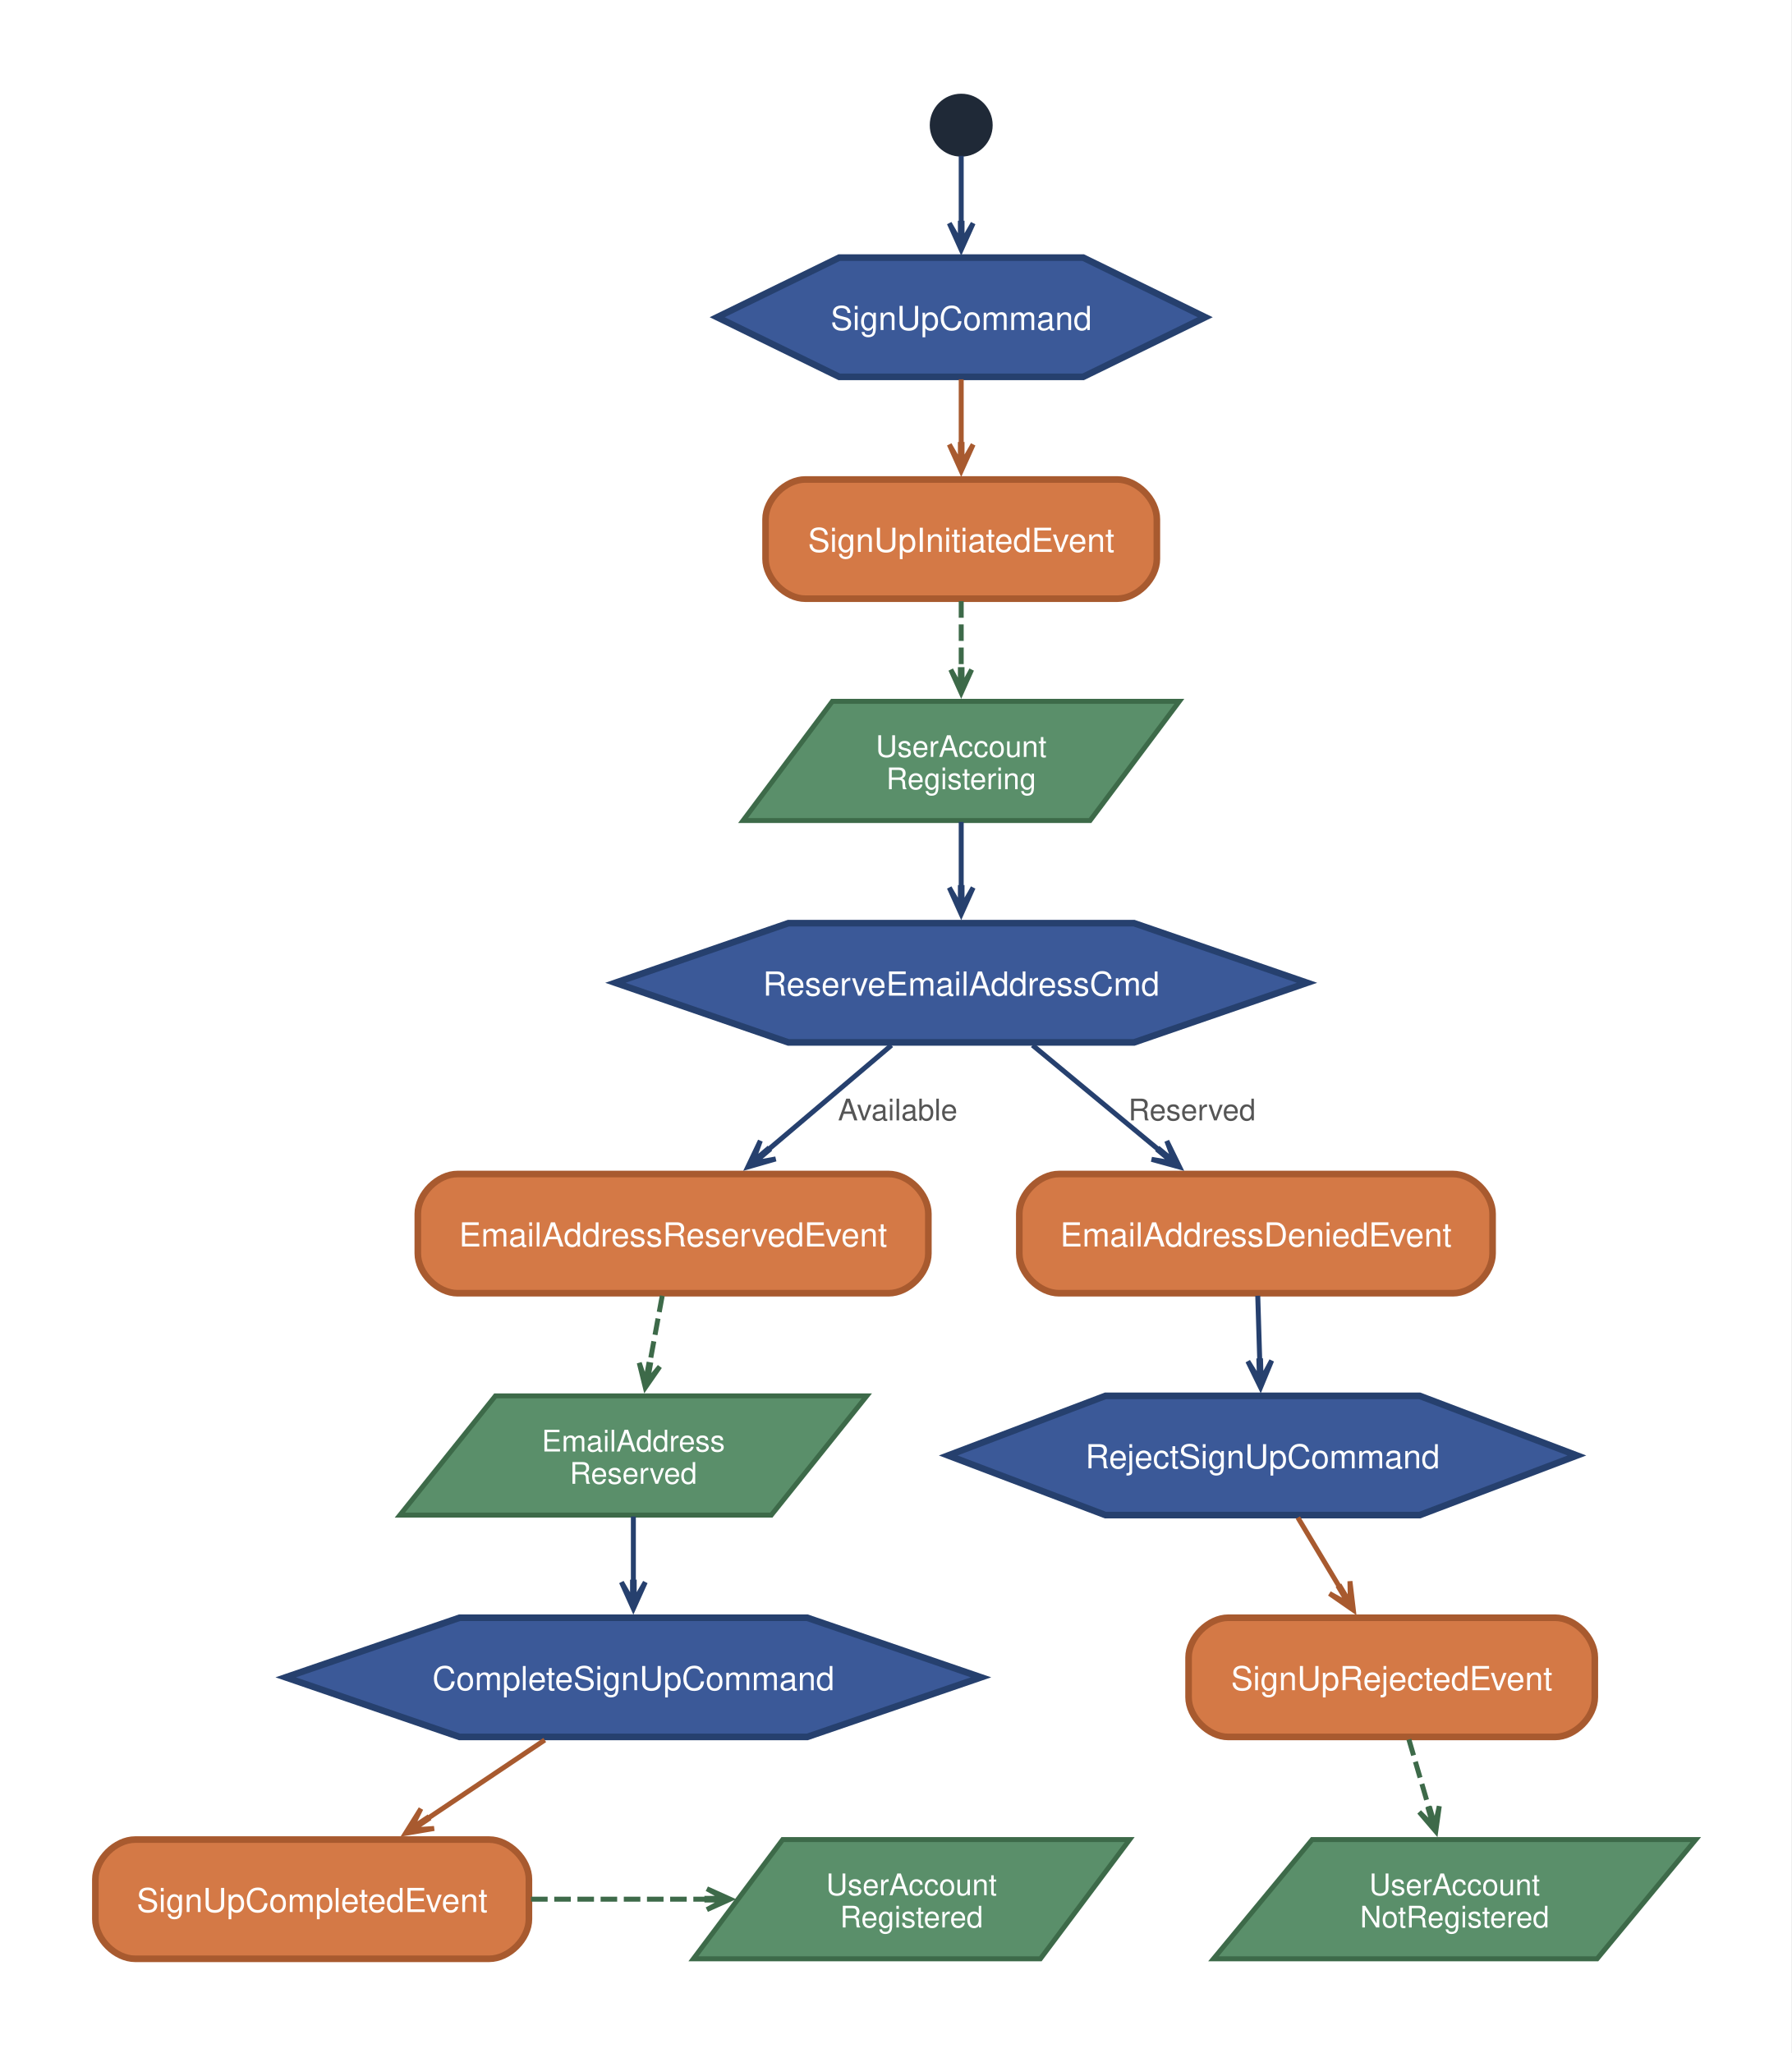
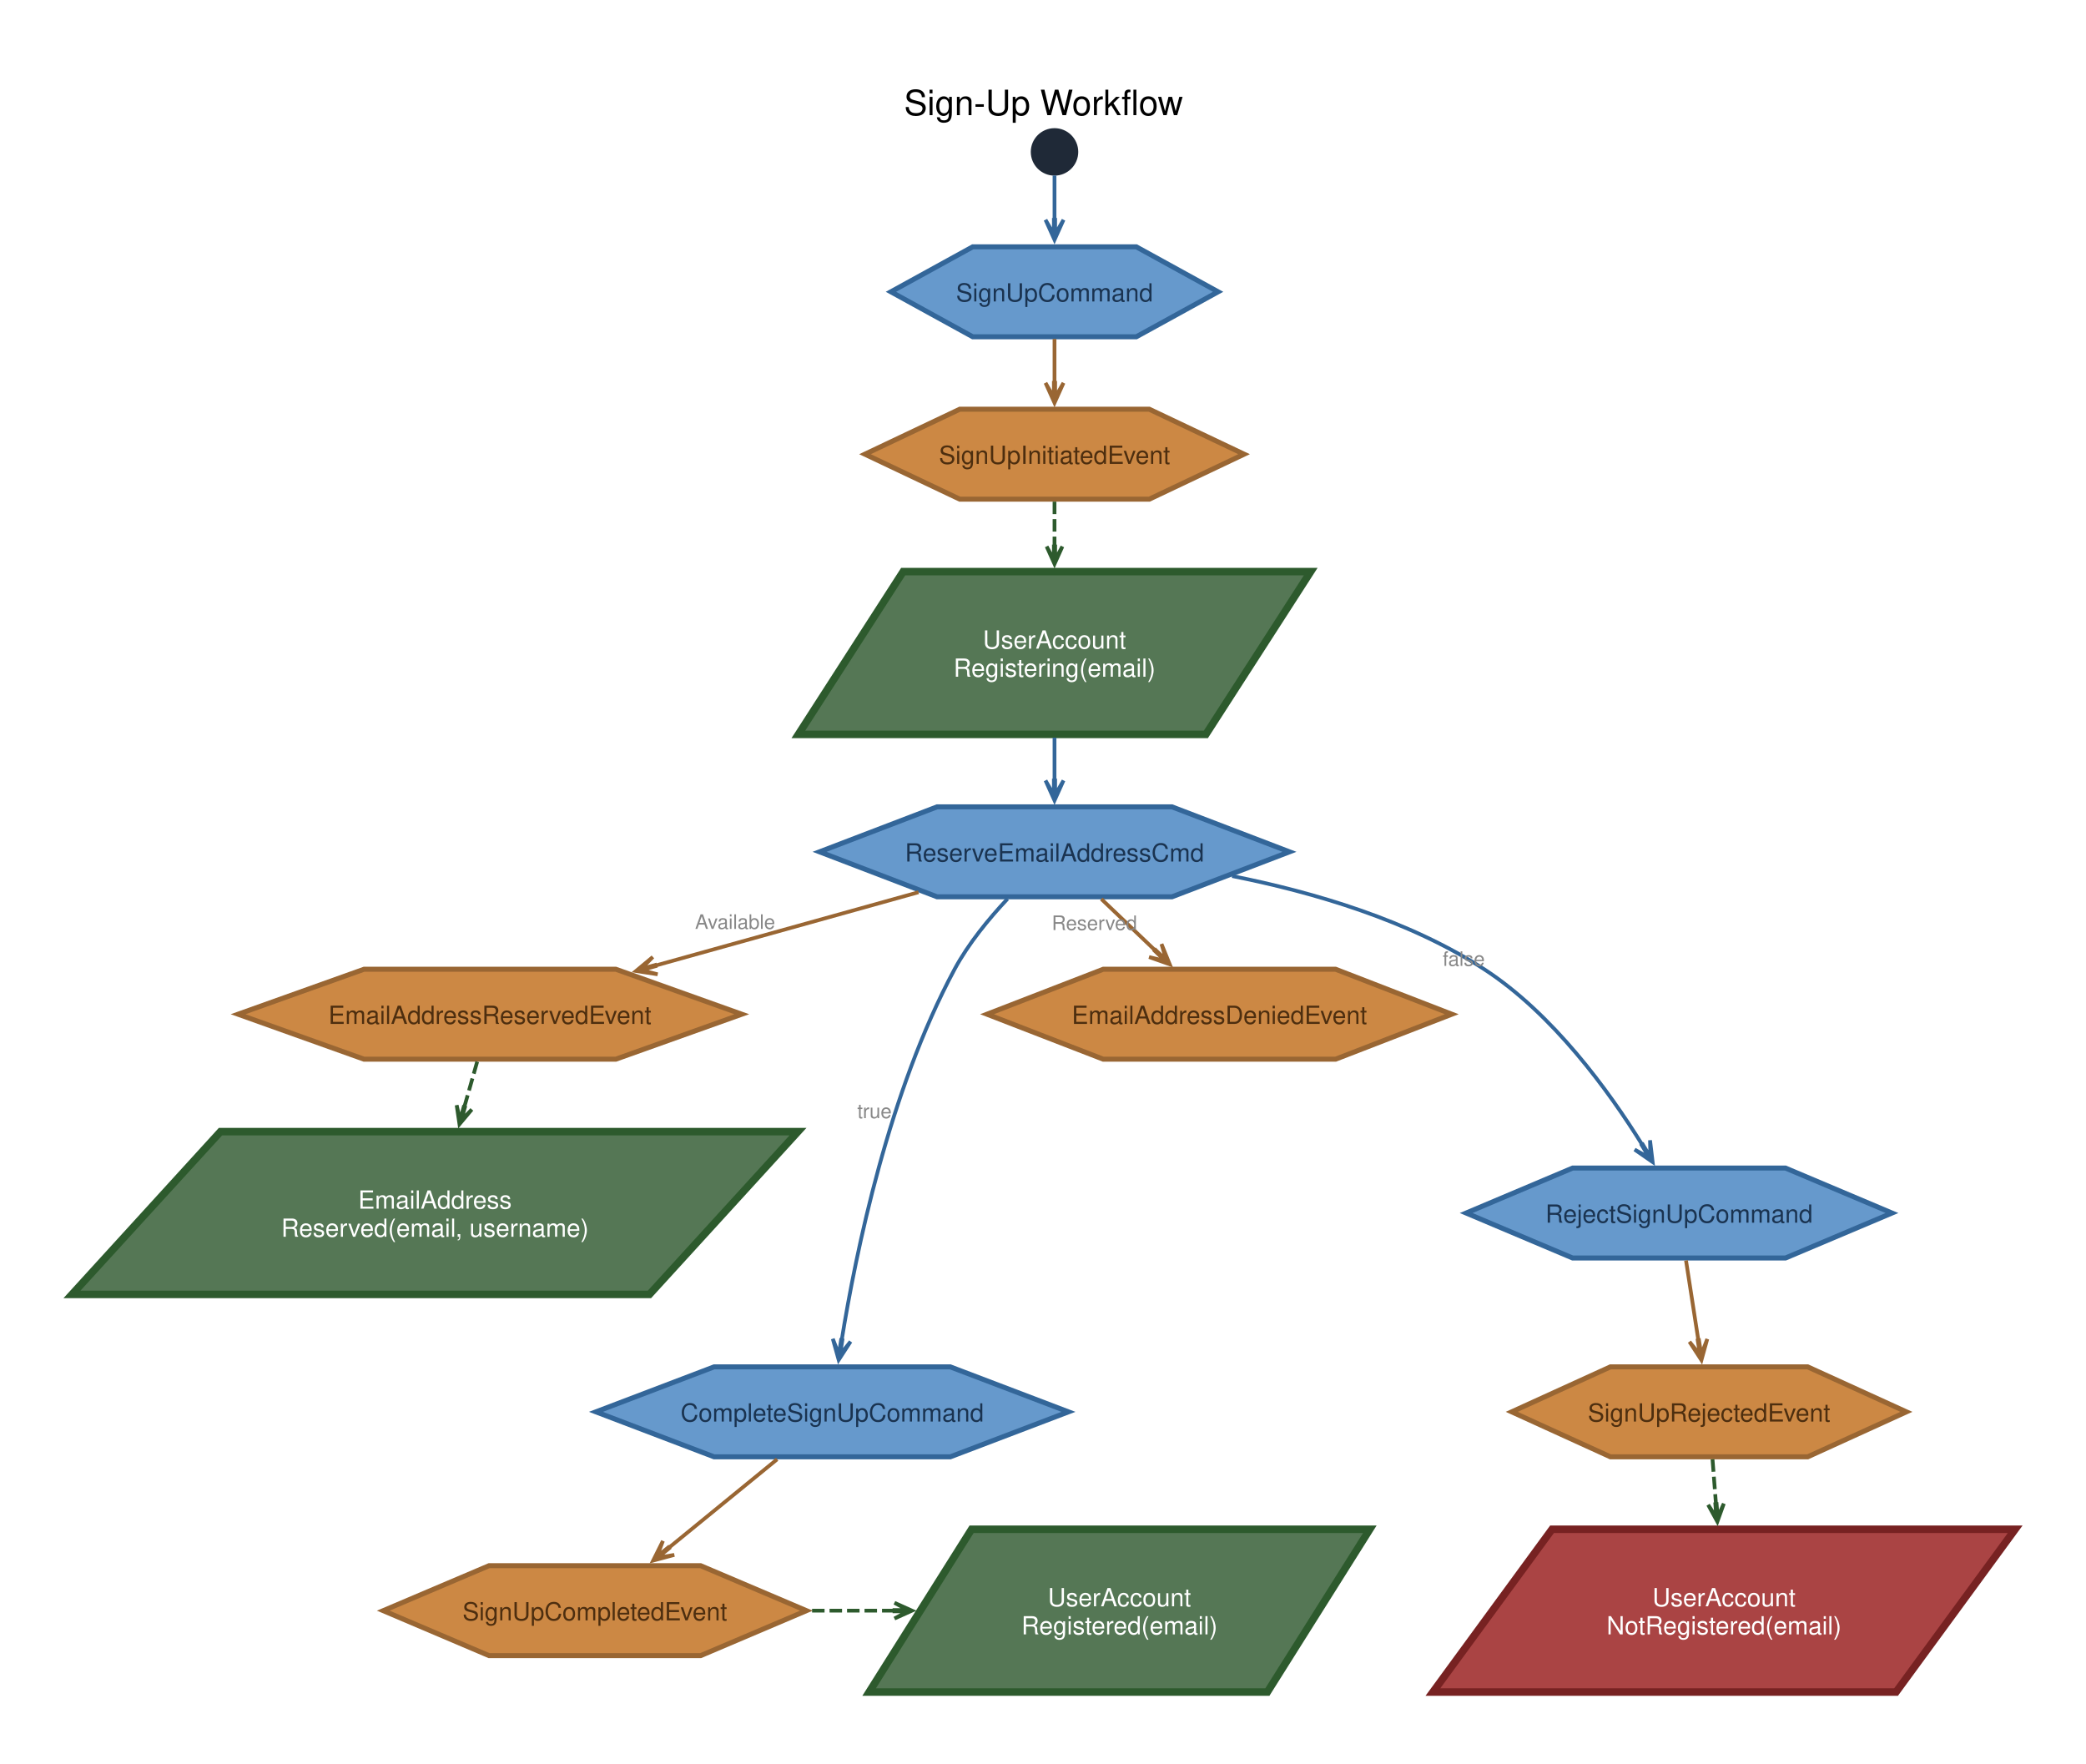
- <svg xmlns="http://www.w3.org/2000/svg" width="541pt" height="620pt" viewBox="0.00 0.00 541.00 620.00">
-   <g id="graph0" class="graph" transform="scale(1 1) rotate(0) translate(28.8 591.55)">
-     <polygon fill="white" stroke="none" points="-28.8,28.8 -28.8,-591.55 512.08,-591.55 512.08,28.8 -28.8,28.8" />
+ <svg xmlns="http://www.w3.org/2000/svg" width="835pt" height="706pt" viewBox="0.00 0.00 835.00 706.00">
+   <g id="graph0" class="graph" transform="scale(1 1) rotate(0) translate(28.8 677.28)">
+     <polygon fill="white" stroke="none" points="-28.8,28.8 -28.8,-677.28 806.65,-677.28 806.65,28.8 -28.8,28.8" />
+     <text xml:space="preserve" text-anchor="middle" x="388.93" y="-631.18" font-family="Helvetica,sans-Serif" font-size="14.00">Sign-Up Workflow</text>
    <g id="node1" class="node">
-       <ellipse fill="#1f2937" stroke="#1f2937" cx="261.46" cy="-553.75" rx="9" ry="9" />
+       <ellipse fill="#1f2937" stroke="#1f2937" cx="393.31" cy="-616.48" rx="9" ry="9" />
    </g>
    <g id="node2" class="node">
-       <polygon fill="#3b5998" stroke="#26406e" stroke-width="2" points="335.14,-495.75 298.3,-513.75 224.62,-513.75 187.78,-495.75 224.62,-477.75 298.3,-477.75 335.14,-495.75" />
-       <text xml:space="preserve" text-anchor="middle" x="261.46" y="-491.88" font-family="Helvetica,sans-Serif" font-size="10.00" fill="white">SignUpCommand</text>
+       <polygon fill="#6699cc" stroke="#336699" stroke-width="2" points="458.79,-560.48 426.05,-578.48 360.57,-578.48 327.83,-560.48 360.57,-542.48 426.05,-542.48 458.79,-560.48" />
+       <text xml:space="preserve" text-anchor="middle" x="393.31" y="-556.61" font-family="Helvetica,sans-Serif" font-size="10.00" fill="#1a3350">SignUpCommand</text>
    </g>
    <g id="edge1" class="edge">
-       <path fill="none" stroke="#26406e" stroke-width="1.5" d="M261.46,-544.49C261.46,-538.99 261.46,-531.42 261.46,-523.93" />
-       <polygon fill="#26406e" stroke="#26406e" stroke-width="1.5" points="261.46,-516.14 265.06,-524.14 261.71,-518.31 261.71,-524.14 261.46,-524.14 261.21,-524.14 261.21,-518.31 257.86,-524.14 261.46,-516.14" />
+       <path fill="none" stroke="#336699" stroke-width="1.5" d="M393.31,-607.04C393.31,-602.1 393.31,-595.55 393.31,-588.96" />
+       <polygon fill="#336699" stroke="#336699" stroke-width="1.5" points="393.31,-581.29 396.91,-589.29 393.56,-583.46 393.56,-589.29 393.31,-589.29 393.06,-589.29 393.06,-583.46 389.71,-589.29 393.31,-581.29" />
    </g>
    <g id="node3" class="node">
-       <path fill="#d47946" stroke="#a85a2f" stroke-width="2" d="M308.54,-446.75C308.54,-446.75 214.38,-446.75 214.38,-446.75 208.38,-446.75 202.38,-440.75 202.38,-434.75 202.38,-434.75 202.38,-422.75 202.38,-422.75 202.38,-416.75 208.38,-410.75 214.38,-410.75 214.38,-410.75 308.54,-410.75 308.54,-410.75 314.54,-410.75 320.54,-416.75 320.54,-422.75 320.54,-422.75 320.54,-434.75 320.54,-434.75 320.54,-440.75 314.54,-446.75 308.54,-446.75" />
-       <text xml:space="preserve" text-anchor="middle" x="261.46" y="-424.88" font-family="Helvetica,sans-Serif" font-size="10.00" fill="white">SignUpInitiatedEvent</text>
+       <polygon fill="#cc8844" stroke="#996633" stroke-width="2" points="469.18,-495.48 431.25,-513.48 355.38,-513.48 317.44,-495.48 355.38,-477.48 431.25,-477.48 469.18,-495.48" />
+       <text xml:space="preserve" text-anchor="middle" x="393.31" y="-491.6" font-family="Helvetica,sans-Serif" font-size="10.00" fill="#4d2e0f">SignUpInitiatedEvent</text>
    </g>
    <g id="edge2" class="edge">
-       <path fill="none" stroke="#a85a2f" stroke-width="1.5" d="M261.46,-476.99C261.46,-470.83 261.46,-463.77 261.46,-457.02" />
-       <polygon fill="#a85a2f" stroke="#a85a2f" stroke-width="1.5" points="261.46,-449.32 265.06,-457.32 261.71,-451.49 261.71,-457.32 261.46,-457.32 261.21,-457.32 261.21,-451.49 257.86,-457.32 261.46,-449.32" />
+       <path fill="none" stroke="#996633" stroke-width="1.5" d="M393.31,-541.6C393.31,-536.1 393.31,-529.91 393.31,-523.92" />
+       <polygon fill="#996633" stroke="#996633" stroke-width="1.5" points="393.31,-516.02 396.91,-524.02 393.56,-518.19 393.56,-524.02 393.31,-524.02 393.06,-524.02 393.06,-518.19 389.71,-524.02 393.31,-516.02" />
    </g>
    <g id="node4" class="node">
-       <polygon fill="#5a8f6a" stroke="#3d6a49" stroke-width="1.5" points="327.33,-379.75 222.55,-379.75 195.59,-343.75 300.37,-343.75 327.33,-379.75" />
-       <text xml:space="preserve" text-anchor="middle" x="261.46" y="-362.95" font-family="Helvetica,sans-Serif" font-size="9.00" fill="white">UserAccount</text>
-       <text xml:space="preserve" text-anchor="middle" x="261.46" y="-353.2" font-family="Helvetica,sans-Serif" font-size="9.00" fill="white">Registering</text>
+       <polygon fill="#557755" stroke="#2d5a2d" stroke-width="3" points="495.86,-448.48 332.73,-448.48 290.77,-383.32 453.89,-383.32 495.86,-448.48" />
+       <text xml:space="preserve" text-anchor="middle" x="393.31" y="-417.65" font-family="Helvetica,sans-Serif" font-size="10.00" fill="white">UserAccount</text>
+       <text xml:space="preserve" text-anchor="middle" x="393.31" y="-406.4" font-family="Helvetica,sans-Serif" font-size="10.00" fill="white">Registering(email)</text>
    </g>
    <g id="edge3" class="edge">
-       <path fill="none" stroke="#3d6a49" stroke-width="1.5" stroke-dasharray="5,2" d="M261.46,-409.99C261.46,-403.54 261.46,-396.11 261.46,-389.08" />
-       <polygon fill="#3d6a49" stroke="#3d6a49" stroke-width="1.5" points="261.46,-382.32 264.61,-389.32 261.71,-383.99 261.71,-389.32 261.46,-389.32 261.21,-389.32 261.21,-383.99 258.31,-389.32 261.46,-382.32" />
+       <path fill="none" stroke="#2d5a2d" stroke-width="1.5" stroke-dasharray="5,2" d="M393.31,-476.49C393.31,-471.01 393.31,-464.75 393.31,-458.39" />
+       <polygon fill="#2d5a2d" stroke="#2d5a2d" stroke-width="1.5" points="393.31,-451.54 396.46,-458.54 393.56,-453.22 393.56,-458.54 393.31,-458.54 393.06,-458.54 393.06,-453.22 390.16,-458.54 393.31,-451.54" />
    </g>
    <g id="node5" class="node">
-       <polygon fill="#3b5998" stroke="#26406e" stroke-width="2" points="365.89,-294.75 313.67,-312.75 209.25,-312.75 157.03,-294.75 209.25,-276.75 313.67,-276.75 365.89,-294.75" />
-       <text xml:space="preserve" text-anchor="middle" x="261.46" y="-290.88" font-family="Helvetica,sans-Serif" font-size="10.00" fill="white">ReserveEmailAddressCmd</text>
+       <polygon fill="#6699cc" stroke="#336699" stroke-width="2" points="487.36,-336.32 440.34,-354.32 346.29,-354.32 299.26,-336.32 346.29,-318.32 440.34,-318.32 487.36,-336.32" />
+       <text xml:space="preserve" text-anchor="middle" x="393.31" y="-332.44" font-family="Helvetica,sans-Serif" font-size="10.00" fill="#1a3350">ReserveEmailAddressCmd</text>
    </g>
    <g id="edge4" class="edge">
-       <path fill="none" stroke="#26406e" stroke-width="1.5" d="M261.46,-343.33C261.46,-337.17 261.46,-330.07 261.46,-323.27" />
-       <polygon fill="#26406e" stroke="#26406e" stroke-width="1.5" points="261.46,-315.5 265.06,-323.5 261.71,-317.67 261.71,-323.5 261.46,-323.5 261.21,-323.5 261.21,-317.67 257.86,-323.5 261.46,-315.5" />
+       <path fill="none" stroke="#336699" stroke-width="1.5" d="M393.31,-382C393.31,-376.22 393.31,-370.26 393.31,-364.65" />
+       <polygon fill="#336699" stroke="#336699" stroke-width="1.5" points="393.31,-356.87 396.91,-364.87 393.56,-359.05 393.56,-364.87 393.31,-364.87 393.06,-364.87 393.06,-359.05 389.71,-364.87 393.31,-356.87" />
    </g>
    <g id="node6" class="node">
-       <path fill="#d47946" stroke="#a85a2f" stroke-width="2" d="M239.54,-237C239.54,-237 109.38,-237 109.38,-237 103.38,-237 97.37,-231 97.37,-225 97.37,-225 97.37,-213 97.37,-213 97.37,-207 103.37,-201 109.37,-201 109.37,-201 239.54,-201 239.54,-201 245.54,-201 251.54,-207 251.54,-213 251.54,-213 251.54,-225 251.54,-225 251.54,-231 245.54,-237 239.54,-237" />
-       <text xml:space="preserve" text-anchor="middle" x="174.46" y="-215.12" font-family="Helvetica,sans-Serif" font-size="10.00" fill="white">EmailAddressReservedEvent</text>
+       <polygon fill="#cc8844" stroke="#996633" stroke-width="2" points="268.12,-271.32 217.71,-289.32 116.91,-289.32 66.51,-271.32 116.91,-253.32 217.71,-253.32 268.12,-271.32" />
+       <text xml:space="preserve" text-anchor="middle" x="167.31" y="-267.44" font-family="Helvetica,sans-Serif" font-size="10.00" fill="#4d2e0f">EmailAddressReservedEvent</text>
    </g>
    <g id="edge5" class="edge">
-       <path fill="none" stroke="#26406e" stroke-width="1.5" d="M240.4,-275.9C229.16,-266.37 215.16,-254.5 202.95,-244.15" />
-       <polygon fill="#26406e" stroke="#26406e" stroke-width="1.5" points="197.02,-239.13 205.45,-241.55 198.84,-240.34 203.29,-244.11 203.12,-244.3 202.96,-244.49 198.52,-240.72 200.8,-247.05 197.02,-239.13" />
-       <text xml:space="preserve" text-anchor="middle" x="242.29" y="-253.2" font-family="Helvetica,sans-Serif" font-size="9.00" fill="#555555">Available</text>
+       <path fill="none" stroke="#996633" stroke-width="1.5" d="M338.89,-320.15C307.13,-311.3 266.85,-300.07 233.29,-290.71" />
+       <polygon fill="#996633" stroke="#996633" stroke-width="1.5" points="225.78,-288.62 234.45,-287.3 227.94,-288.96 233.55,-290.53 233.48,-290.77 233.42,-291.01 227.8,-289.44 232.52,-294.23 225.78,-288.62" />
+       <text xml:space="preserve" text-anchor="middle" x="265.45" y="-305.47" font-family="Helvetica,sans-Serif" font-size="8.00" fill="#888888">Available</text>
+     </g>
+     <g id="node8" class="node">
+       <polygon fill="#6699cc" stroke="#336699" stroke-width="2" points="398.88,-112.16 351.6,-130.16 257.03,-130.16 209.74,-112.16 257.03,-94.16 351.6,-94.16 398.88,-112.16" />
+       <text xml:space="preserve" text-anchor="middle" x="304.31" y="-108.28" font-family="Helvetica,sans-Serif" font-size="10.00" fill="#1a3350">CompleteSignUpCommand</text>
+     </g>
+     <g id="edge7" class="edge">
+       <path fill="none" stroke="#336699" stroke-width="1.5" d="M374.5,-317.5C366.99,-309.51 358.83,-299.57 353.31,-289.32 327.06,-240.51 313.82,-176.35 308.06,-140.47" />
+       <polygon fill="#336699" stroke="#336699" stroke-width="1.5" points="306.91,-132.94 311.68,-140.3 307.48,-135.05 308.37,-140.81 308.12,-140.85 307.87,-140.89 306.99,-135.13 304.56,-141.4 306.91,-132.94" />
+       <text xml:space="preserve" text-anchor="middle" x="321.25" y="-229.73" font-family="Helvetica,sans-Serif" font-size="8.00" fill="#888888">true</text>
    </g>
    <g id="node11" class="node">
-       <path fill="#d47946" stroke="#a85a2f" stroke-width="2" d="M409.92,-237C409.92,-237 291,-237 291,-237 285,-237 279,-231 279,-225 279,-225 279,-213 279,-213 279,-207 285,-201 291,-201 291,-201 409.92,-201 409.92,-201 415.92,-201 421.92,-207 421.92,-213 421.92,-213 421.92,-225 421.92,-225 421.92,-231 415.92,-237 409.92,-237" />
-       <text xml:space="preserve" text-anchor="middle" x="350.46" y="-215.12" font-family="Helvetica,sans-Serif" font-size="10.00" fill="white">EmailAddressDeniedEvent</text>
+       <polygon fill="#cc8844" stroke="#996633" stroke-width="2" points="552.32,-271.32 505.82,-289.32 412.81,-289.32 366.3,-271.32 412.81,-253.32 505.82,-253.32 552.32,-271.32" />
+       <text xml:space="preserve" text-anchor="middle" x="459.31" y="-267.44" font-family="Helvetica,sans-Serif" font-size="10.00" fill="#4d2e0f">EmailAddressDeniedEvent</text>
    </g>
    <g id="edge10" class="edge">
-       <path fill="none" stroke="#26406e" stroke-width="1.5" d="M283,-275.9C294.51,-266.37 308.83,-254.5 321.31,-244.15" />
-       <polygon fill="#26406e" stroke="#26406e" stroke-width="1.5" points="327.4,-239.11 323.54,-246.99 325.89,-240.69 321.4,-244.41 321.24,-244.21 321.08,-244.02 325.57,-240.3 318.94,-241.44 327.4,-239.11" />
-       <text xml:space="preserve" text-anchor="middle" x="331.16" y="-253.2" font-family="Helvetica,sans-Serif" font-size="9.00" fill="#555555">Reserved</text>
+       <path fill="none" stroke="#996633" stroke-width="1.5" d="M412.05,-317.44C418.79,-311 426.52,-303.62 433.75,-296.72" />
+       <polygon fill="#996633" stroke="#996633" stroke-width="1.5" points="439.43,-291.29 436.13,-299.42 438.04,-292.97 433.82,-297 433.65,-296.82 433.47,-296.64 437.69,-292.61 431.16,-294.21 439.43,-291.29" />
+       <text xml:space="preserve" text-anchor="middle" x="409.28" y="-305.01" font-family="Helvetica,sans-Serif" font-size="8.00" fill="#888888">Reserved</text>
+     </g>
+     <g id="node12" class="node">
+       <polygon fill="#6699cc" stroke="#336699" stroke-width="2" points="728.53,-191.74 685.92,-209.74 600.7,-209.74 558.09,-191.74 600.7,-173.74 685.92,-173.74 728.53,-191.74" />
+       <text xml:space="preserve" text-anchor="middle" x="643.31" y="-187.87" font-family="Helvetica,sans-Serif" font-size="10.00" fill="#1a3350">RejectSignUpCommand</text>
+     </g>
+     <g id="edge11" class="edge">
+       <path fill="none" stroke="#336699" stroke-width="1.5" d="M464.4,-326.63C497.11,-320.14 535.25,-308.86 565.31,-289.32 592.75,-271.48 615.08,-240.83 628.71,-218.84" />
+       <polygon fill="#336699" stroke="#336699" stroke-width="1.5" points="632.73,-212.15 631.69,-220.86 631.82,-214.14 628.82,-219.14 628.61,-219.01 628.39,-218.88 631.39,-213.89 625.52,-217.15 632.73,-212.15" />
+       <text xml:space="preserve" text-anchor="middle" x="557.14" y="-290.67" font-family="Helvetica,sans-Serif" font-size="8.00" fill="#888888">false</text>
    </g>
    <g id="node7" class="node">
-       <polygon fill="#5a8f6a" stroke="#3d6a49" stroke-width="1.5" points="232.96,-170 120.81,-170 91.96,-134 204.11,-134 232.96,-170" />
-       <text xml:space="preserve" text-anchor="middle" x="162.46" y="-153.2" font-family="Helvetica,sans-Serif" font-size="9.00" fill="white">EmailAddress</text>
-       <text xml:space="preserve" text-anchor="middle" x="162.46" y="-143.45" font-family="Helvetica,sans-Serif" font-size="9.00" fill="white">Reserved</text>
+       <polygon fill="#557755" stroke="#2d5a2d" stroke-width="3" points="290.62,-224.32 59.46,-224.32 0,-159.16 231.16,-159.16 290.62,-224.32" />
+       <text xml:space="preserve" text-anchor="middle" x="145.31" y="-193.49" font-family="Helvetica,sans-Serif" font-size="10.00" fill="white">EmailAddress</text>
+       <text xml:space="preserve" text-anchor="middle" x="145.31" y="-182.24" font-family="Helvetica,sans-Serif" font-size="10.00" fill="white">Reserved(email, username)</text>
    </g>
    <g id="edge6" class="edge">
-       <path fill="none" stroke="#3d6a49" stroke-width="1.5" stroke-dasharray="5,2" d="M171.18,-200.24C169.99,-193.79 168.62,-186.36 167.32,-179.33" />
-       <polygon fill="#3d6a49" stroke="#3d6a49" stroke-width="1.5" points="166.07,-172.54 170.44,-178.85 166.62,-174.14 167.58,-179.38 167.34,-179.42 167.09,-179.47 166.12,-174.23 164.24,-179.99 166.07,-172.54" />
-     </g>
-     <g id="node8" class="node">
-       <polygon fill="#3b5998" stroke="#26406e" stroke-width="2" points="267.45,-85 214.95,-103 109.97,-103 57.47,-85 109.97,-67 214.95,-67 267.45,-85" />
-       <text xml:space="preserve" text-anchor="middle" x="162.46" y="-81.12" font-family="Helvetica,sans-Serif" font-size="10.00" fill="white">CompleteSignUpCommand</text>
-     </g>
-     <g id="edge7" class="edge">
-       <path fill="none" stroke="#26406e" stroke-width="1.5" d="M162.46,-133.58C162.46,-127.42 162.46,-120.32 162.46,-113.52" />
-       <polygon fill="#26406e" stroke="#26406e" stroke-width="1.5" points="162.46,-105.75 166.06,-113.75 162.71,-107.92 162.71,-113.75 162.46,-113.75 162.21,-113.75 162.21,-107.92 158.86,-113.75 162.46,-105.75" />
+       <path fill="none" stroke="#2d5a2d" stroke-width="1.5" stroke-dasharray="5,2" d="M162.21,-252.33C160.62,-246.72 158.8,-240.3 156.95,-233.79" />
+       <polygon fill="#2d5a2d" stroke="#2d5a2d" stroke-width="1.5" points="155.12,-227.31 160.06,-233.19 155.81,-228.86 157.27,-233.98 157.03,-234.05 156.79,-234.12 155.33,-228.99 154,-234.91 155.12,-227.31" />
    </g>
    <g id="node9" class="node">
-       <path fill="#d47946" stroke="#a85a2f" stroke-width="2" d="M118.92,-36C118.92,-36 12,-36 12,-36 6,-36 0,-30 0,-24 0,-24 0,-12 0,-12 0,-6 6,0 12,0 12,0 118.92,0 118.92,0 124.92,0 130.92,-6 130.92,-12 130.92,-12 130.92,-24 130.92,-24 130.92,-30 124.92,-36 118.92,-36" />
-       <text xml:space="preserve" text-anchor="middle" x="65.46" y="-14.12" font-family="Helvetica,sans-Serif" font-size="10.00" fill="white">SignUpCompletedEvent</text>
+       <polygon fill="#cc8844" stroke="#996633" stroke-width="2" points="294.01,-32.58 251.66,-50.58 166.96,-50.58 124.61,-32.58 166.96,-14.58 251.66,-14.58 294.01,-32.58" />
+       <text xml:space="preserve" text-anchor="middle" x="209.31" y="-28.7" font-family="Helvetica,sans-Serif" font-size="10.00" fill="#4d2e0f">SignUpCompletedEvent</text>
    </g>
    <g id="edge8" class="edge">
-       <path fill="none" stroke="#a85a2f" stroke-width="1.5" d="M135.7,-66.07C124.67,-58.68 111.76,-50.02 100.03,-42.16" />
-       <polygon fill="#a85a2f" stroke="#a85a2f" stroke-width="1.5" points="93.65,-37.89 102.3,-39.36 95.6,-38.89 100.44,-42.14 100.3,-42.35 100.16,-42.55 95.32,-39.31 98.3,-45.34 93.65,-37.89" />
+       <path fill="none" stroke="#996633" stroke-width="1.5" d="M282.28,-93.17C269.33,-82.59 252.79,-69.09 238.74,-57.61" />
+       <polygon fill="#996633" stroke="#996633" stroke-width="1.5" points="232.64,-52.63 241.11,-54.9 234.48,-53.81 239,-57.5 238.84,-57.69 238.68,-57.89 234.17,-54.2 236.56,-60.48 232.64,-52.63" />
    </g>
    <g id="node10" class="node">
-       <polygon fill="#5a8f6a" stroke="#3d6a49" stroke-width="1.5" points="312.33,-36 207.55,-36 180.59,0 285.37,0 312.33,-36" />
-       <text xml:space="preserve" text-anchor="middle" x="246.46" y="-19.2" font-family="Helvetica,sans-Serif" font-size="9.00" fill="white">UserAccount</text>
-       <text xml:space="preserve" text-anchor="middle" x="246.46" y="-9.45" font-family="Helvetica,sans-Serif" font-size="9.00" fill="white">Registered</text>
+       <polygon fill="#557755" stroke="#2d5a2d" stroke-width="3" points="519.52,-65.16 360.11,-65.16 319.1,0 478.51,0 519.52,-65.16" />
+       <text xml:space="preserve" text-anchor="middle" x="419.31" y="-34.33" font-family="Helvetica,sans-Serif" font-size="10.00" fill="white">UserAccount</text>
+       <text xml:space="preserve" text-anchor="middle" x="419.31" y="-23.08" font-family="Helvetica,sans-Serif" font-size="10.00" fill="white">Registered(email)</text>
    </g>
    <g id="edge9" class="edge">
-       <path fill="none" stroke="#3d6a49" stroke-width="1.5" stroke-dasharray="5,2" d="M131.57,-18C149.31,-18 167.05,-18 184.79,-18" />
-       <polygon fill="#3d6a49" stroke="#3d6a49" stroke-width="1.5" points="191.67,-18 184.67,-21.15 190,-18.25 184.67,-18.25 184.67,-18 184.67,-17.75 190,-17.75 184.67,-14.85 191.67,-18" />
-     </g>
-     <g id="node12" class="node">
-       <polygon fill="#3b5998" stroke="#26406e" stroke-width="2" points="447.39,-152 399.92,-170 305,-170 257.53,-152 305,-134 399.92,-134 447.39,-152" />
-       <text xml:space="preserve" text-anchor="middle" x="352.46" y="-148.12" font-family="Helvetica,sans-Serif" font-size="10.00" fill="white">RejectSignUpCommand</text>
-     </g>
-     <g id="edge11" class="edge">
-       <path fill="none" stroke="#26406e" stroke-width="1.5" d="M351.01,-200.24C351.2,-194.08 351.41,-187.02 351.62,-180.27" />
-       <polygon fill="#26406e" stroke="#26406e" stroke-width="1.5" points="351.86,-172.57 355.21,-180.67 352.04,-174.75 351.86,-180.57 351.61,-180.56 351.36,-180.56 351.54,-174.73 348.01,-180.45 351.86,-172.57" />
+       <path fill="none" stroke="#2d5a2d" stroke-width="1.5" stroke-dasharray="5,2" d="M296.26,-32.58C307.26,-32.58 318.26,-32.58 329.26,-32.58" />
+       <polygon fill="#2d5a2d" stroke="#2d5a2d" stroke-width="1.5" points="336.25,-32.58 329.25,-35.73 334.58,-32.83 329.25,-32.83 329.25,-32.58 329.25,-32.33 334.58,-32.33 329.25,-29.43 336.25,-32.58" />
    </g>
    <g id="node13" class="node">
-       <path fill="#d47946" stroke="#a85a2f" stroke-width="2" d="M440.79,-103C440.79,-103 342.12,-103 342.12,-103 336.12,-103 330.12,-97 330.12,-91 330.12,-91 330.12,-79 330.12,-79 330.12,-73 336.12,-67 342.12,-67 342.12,-67 440.79,-67 440.79,-67 446.79,-67 452.79,-73 452.79,-79 452.79,-79 452.79,-91 452.79,-91 452.79,-97 446.79,-103 440.79,-103" />
-       <text xml:space="preserve" text-anchor="middle" x="391.46" y="-81.12" font-family="Helvetica,sans-Serif" font-size="10.00" fill="white">SignUpRejectedEvent</text>
+       <polygon fill="#cc8844" stroke="#996633" stroke-width="2" points="734.3,-112.16 694.8,-130.16 615.82,-130.16 576.33,-112.16 615.82,-94.16 694.8,-94.16 734.3,-112.16" />
+       <text xml:space="preserve" text-anchor="middle" x="655.31" y="-108.28" font-family="Helvetica,sans-Serif" font-size="10.00" fill="#4d2e0f">SignUpRejectedEvent</text>
    </g>
    <g id="edge12" class="edge">
-       <path fill="none" stroke="#a85a2f" stroke-width="1.5" d="M363.12,-133.24C367.07,-126.65 371.64,-119.03 375.94,-111.86" />
-       <polygon fill="#a85a2f" stroke="#a85a2f" stroke-width="1.5" points="379.88,-105.31 378.85,-114.02 378.97,-107.3 375.97,-112.3 375.76,-112.17 375.55,-112.04 378.54,-107.04 372.67,-110.31 379.88,-105.31" />
+       <path fill="none" stroke="#996633" stroke-width="1.5" d="M646.09,-172.75C647.56,-163.25 649.4,-151.39 651.04,-140.76" />
+       <polygon fill="#996633" stroke="#996633" stroke-width="1.5" points="652.26,-132.86 654.6,-141.32 652.18,-135.05 651.29,-140.81 651.04,-140.77 650.79,-140.73 651.68,-134.97 647.48,-140.22 652.26,-132.86" />
    </g>
    <g id="node14" class="node">
-       <polygon fill="#5a8f6a" stroke="#3d6a49" stroke-width="1.5" points="483.28,-36 367.44,-36 337.64,0 453.48,0 483.28,-36" />
-       <text xml:space="preserve" text-anchor="middle" x="410.46" y="-19.2" font-family="Helvetica,sans-Serif" font-size="9.00" fill="white">UserAccount</text>
-       <text xml:space="preserve" text-anchor="middle" x="410.46" y="-9.45" font-family="Helvetica,sans-Serif" font-size="9.00" fill="white">NotRegistered</text>
+       <polygon fill="#aa4444" stroke="#772222" stroke-width="3" points="777.85,-65.16 592.46,-65.16 544.77,0 730.16,0 777.85,-65.16" />
+       <text xml:space="preserve" text-anchor="middle" x="661.31" y="-34.33" font-family="Helvetica,sans-Serif" font-size="10.00" fill="white">UserAccount</text>
+       <text xml:space="preserve" text-anchor="middle" x="661.31" y="-23.08" font-family="Helvetica,sans-Serif" font-size="10.00" fill="white">NotRegistered(email)</text>
    </g>
    <g id="edge13" class="edge">
-       <path fill="none" stroke="#3d6a49" stroke-width="1.5" stroke-dasharray="5,2" d="M396.65,-66.24C398.58,-59.65 400.81,-52.03 402.9,-44.86" />
-       <polygon fill="#3d6a49" stroke="#3d6a49" stroke-width="1.5" points="404.76,-38.49 405.82,-46.1 404.53,-40.17 403.04,-45.28 402.8,-45.21 402.56,-45.14 404.05,-40.03 399.77,-44.33 404.76,-38.49" />
+       <path fill="none" stroke="#2d5a2d" stroke-width="1.5" stroke-dasharray="5,2" d="M656.7,-93.17C657.13,-87.69 657.61,-81.43 658.1,-75.07" />
+       <polygon fill="#2d5a2d" stroke="#2d5a2d" stroke-width="1.5" points="658.63,-68.22 661.23,-75.44 658.75,-69.91 658.34,-75.22 658.09,-75.2 657.84,-75.18 658.25,-69.87 654.95,-74.95 658.63,-68.22" />
    </g>
  </g>
</svg>
